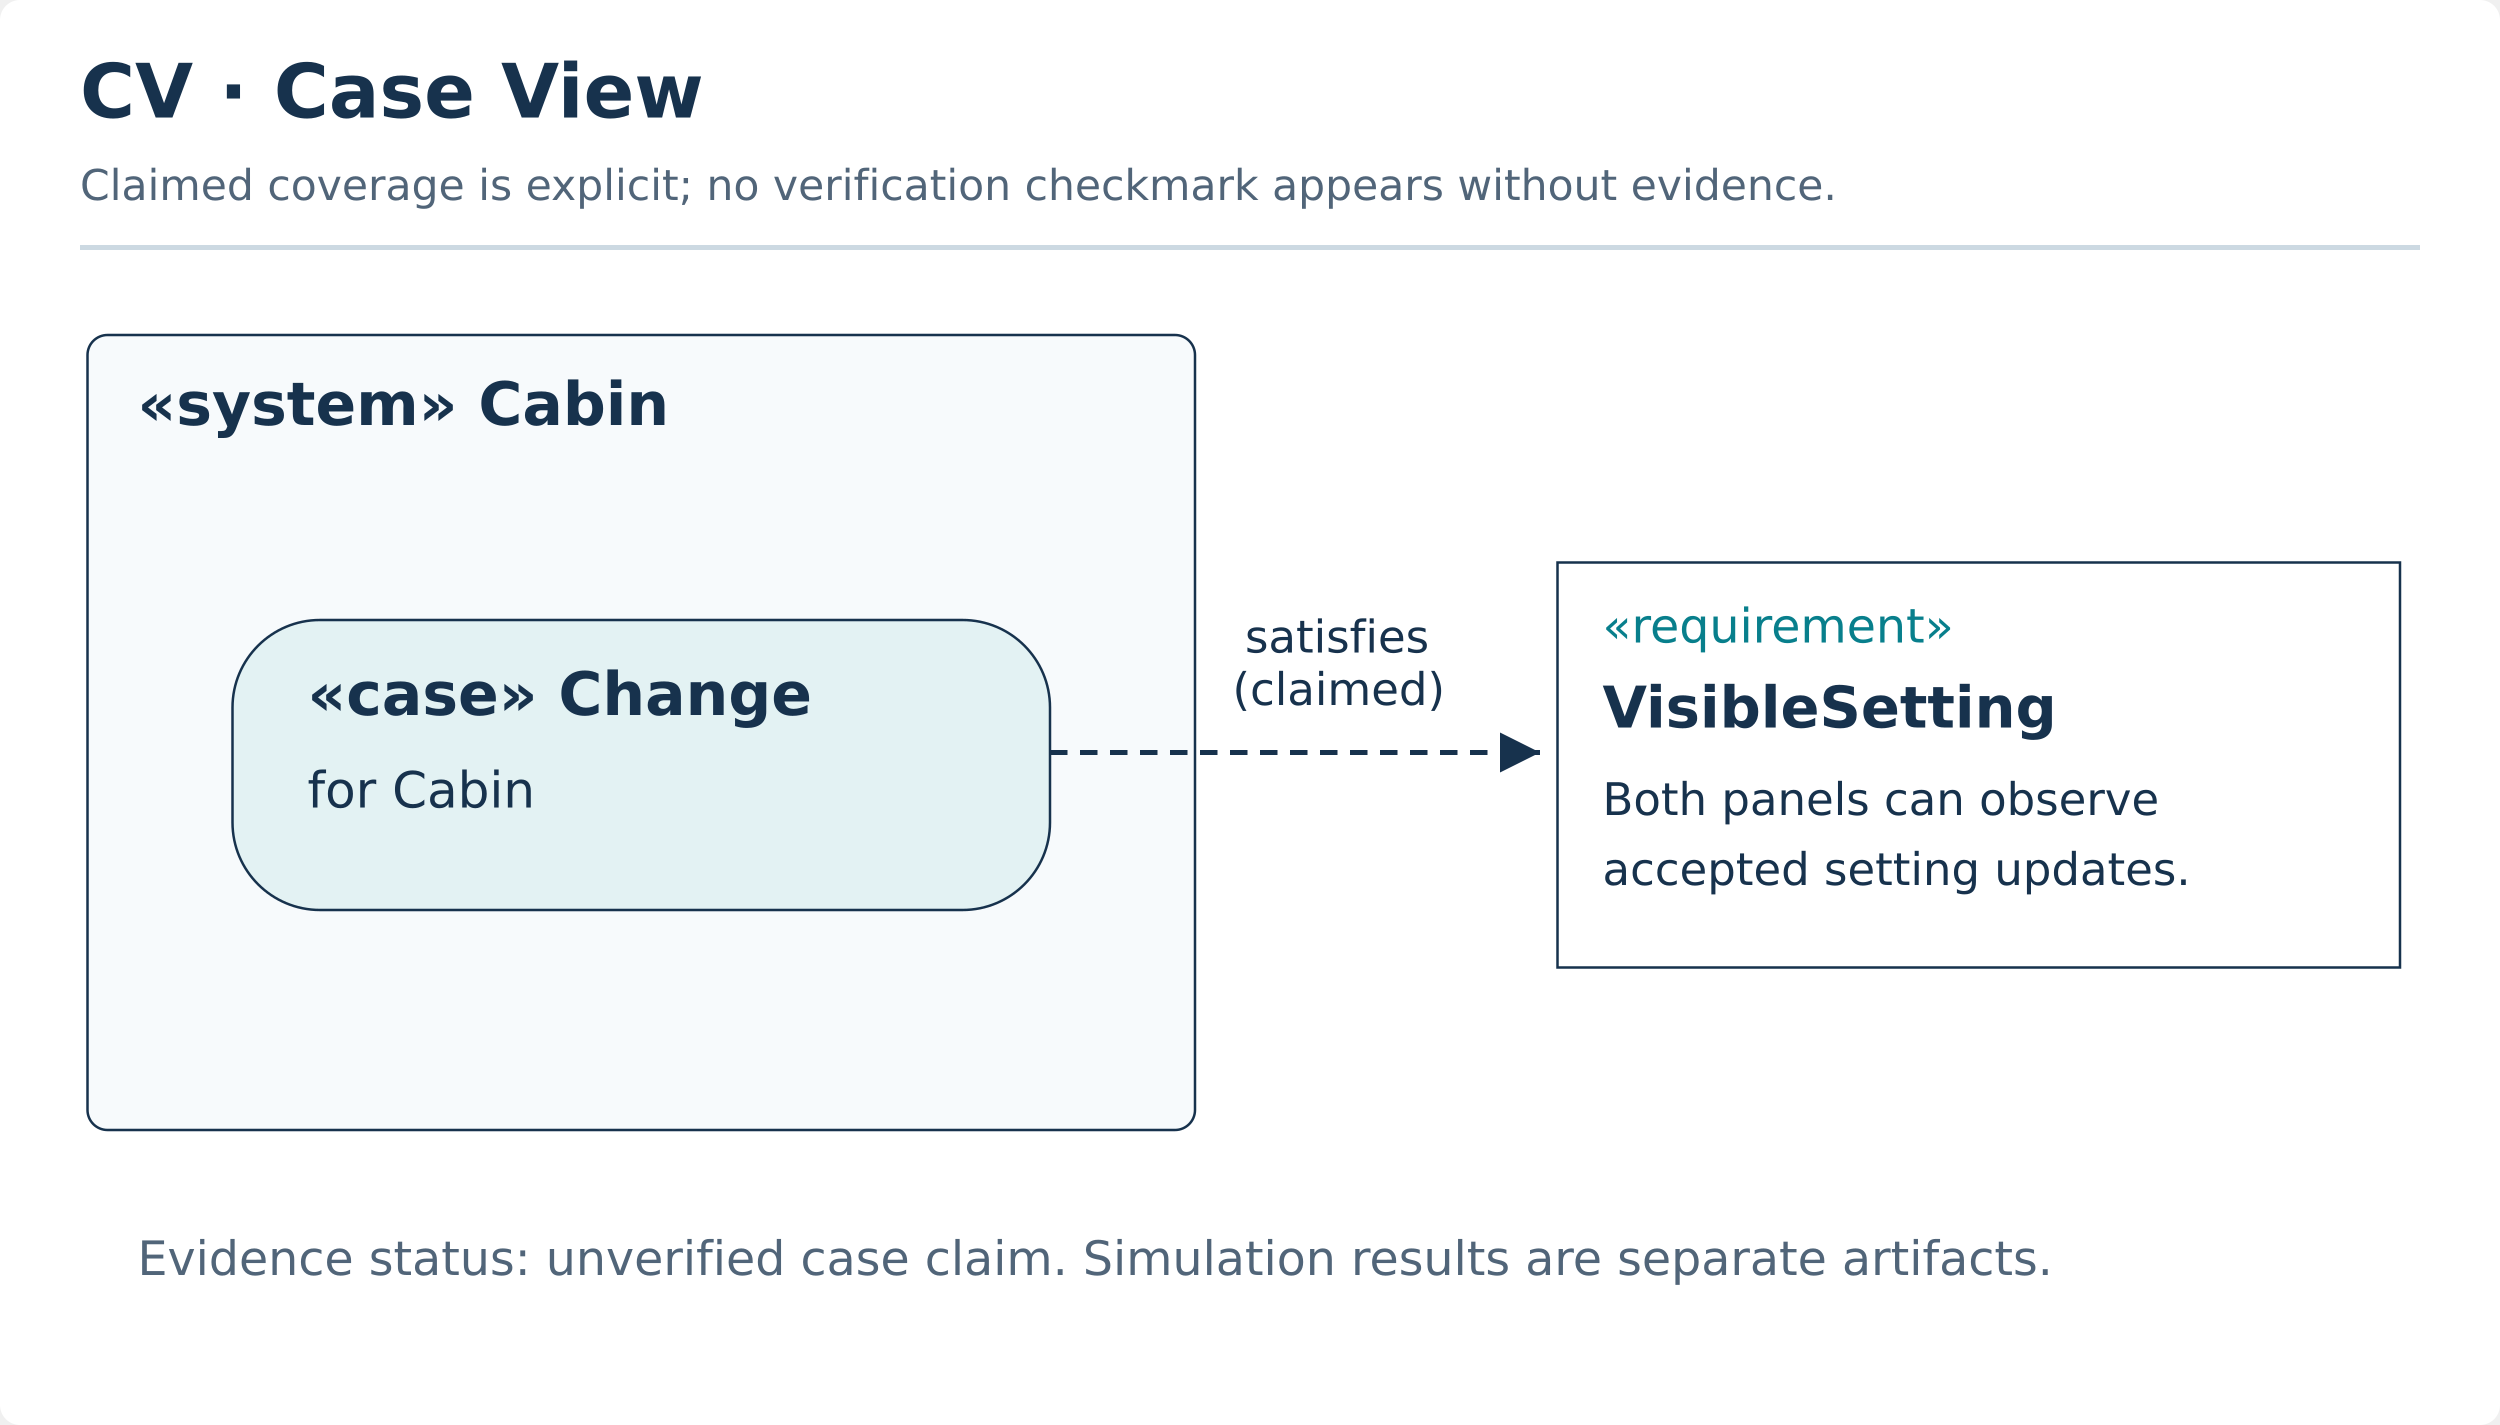
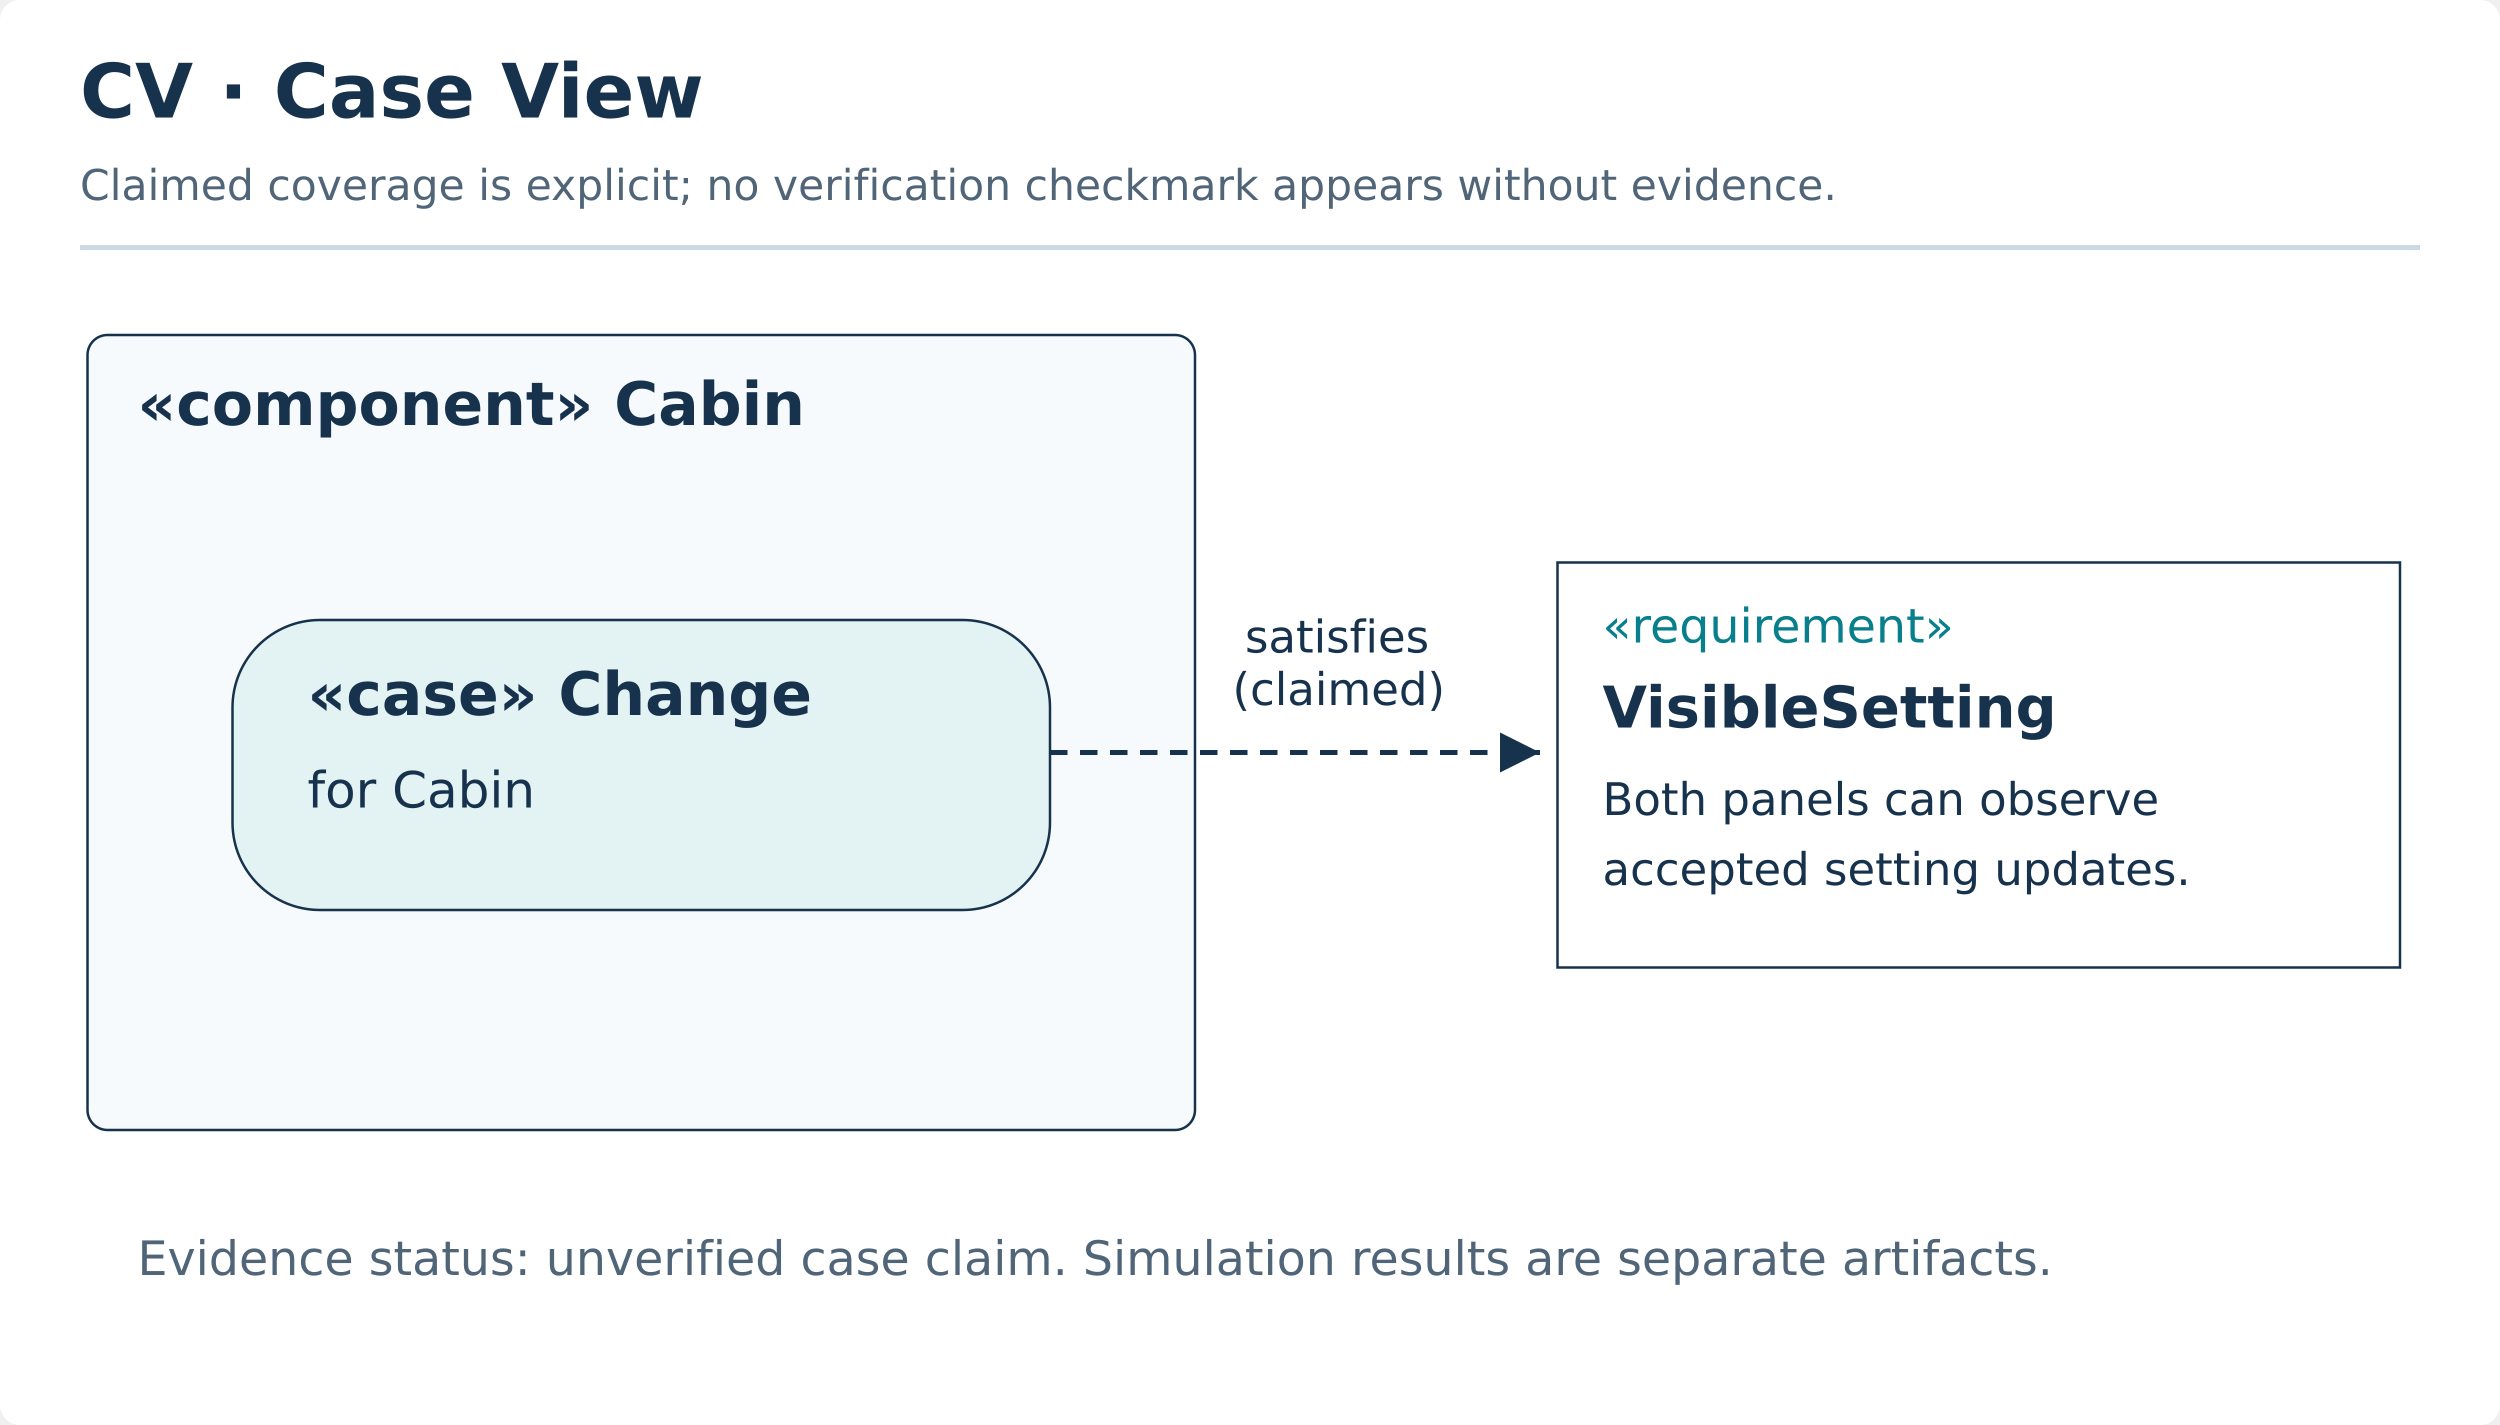
<svg xmlns="http://www.w3.org/2000/svg" width="1000" height="570" viewBox="0 0 1000 570" role="img" aria-labelledby="title desc">
  <defs>
    <marker id="arrow" markerWidth="9" markerHeight="9" refX="8" refY="4" orient="auto">
      <path d="M0 0 L8 4 L0 8 Z" fill="#17324d" />
    </marker>
  </defs>
  <g font-family="DejaVu Sans, sans-serif">
    <rect x="0" y="0" width="1000" height="570" rx="8" fill="#ffffff" stroke="none" />
    <text x="32" y="47" font-size="30" font-weight="700" fill="#17324d">CV · Case View</text>
    <text x="32" y="80" font-size="17" font-weight="400" fill="#516579">Claimed coverage is explicit; no verification checkmark appears without evidence.</text>
    <polyline points="32,99 968,99" fill="none" stroke="#ccd9e2" stroke-width="2" />
    <rect x="35" y="134" width="443" height="318" rx="8" fill="#f7fafc" stroke="#17324d" />
-     <text x="55" y="170" font-size="24" font-weight="700" fill="#17324d">«system» Cabin</text>
+     <text x="55" y="170" font-size="24" font-weight="700" fill="#17324d">«component» Cabin</text>
    <rect x="93" y="248" width="327" height="116" rx="35" fill="#e3f2f3" stroke="#17324d" />
    <text x="123" y="286" font-size="24" font-weight="700" fill="#17324d">«case» Change</text>
    <text x="123" y="323" font-size="20" font-weight="400" fill="#17324d">for Cabin</text>
    <rect x="623" y="225" width="337" height="162" rx="0" fill="white" stroke="#17324d" />
    <text x="641" y="257" font-size="19" font-weight="400" fill="#087f8c">«requirement»</text>
    <text x="641" y="291" font-size="23" font-weight="700" fill="#17324d">VisibleSetting</text>
    <text x="641" y="326" font-size="18" font-weight="400" fill="#17324d">Both panels can observe</text>
    <text x="641" y="354" font-size="18" font-weight="400" fill="#17324d">accepted setting updates.</text>
    <polyline points="420,301 616,301" fill="none" stroke="#17324d" stroke-width="2" stroke-dasharray="7 5" marker-end="url(#arrow)" />
    <text x="498" y="261" font-size="18" font-weight="400" fill="#17324d">satisfies</text>
    <text x="493" y="282" font-size="18" font-weight="400" fill="#17324d">(claimed)</text>
    <text x="55" y="510" font-size="19" font-weight="400" fill="#516579">Evidence status: unverified case claim. Simulation results are separate artifacts.</text>
  </g>
</svg>
